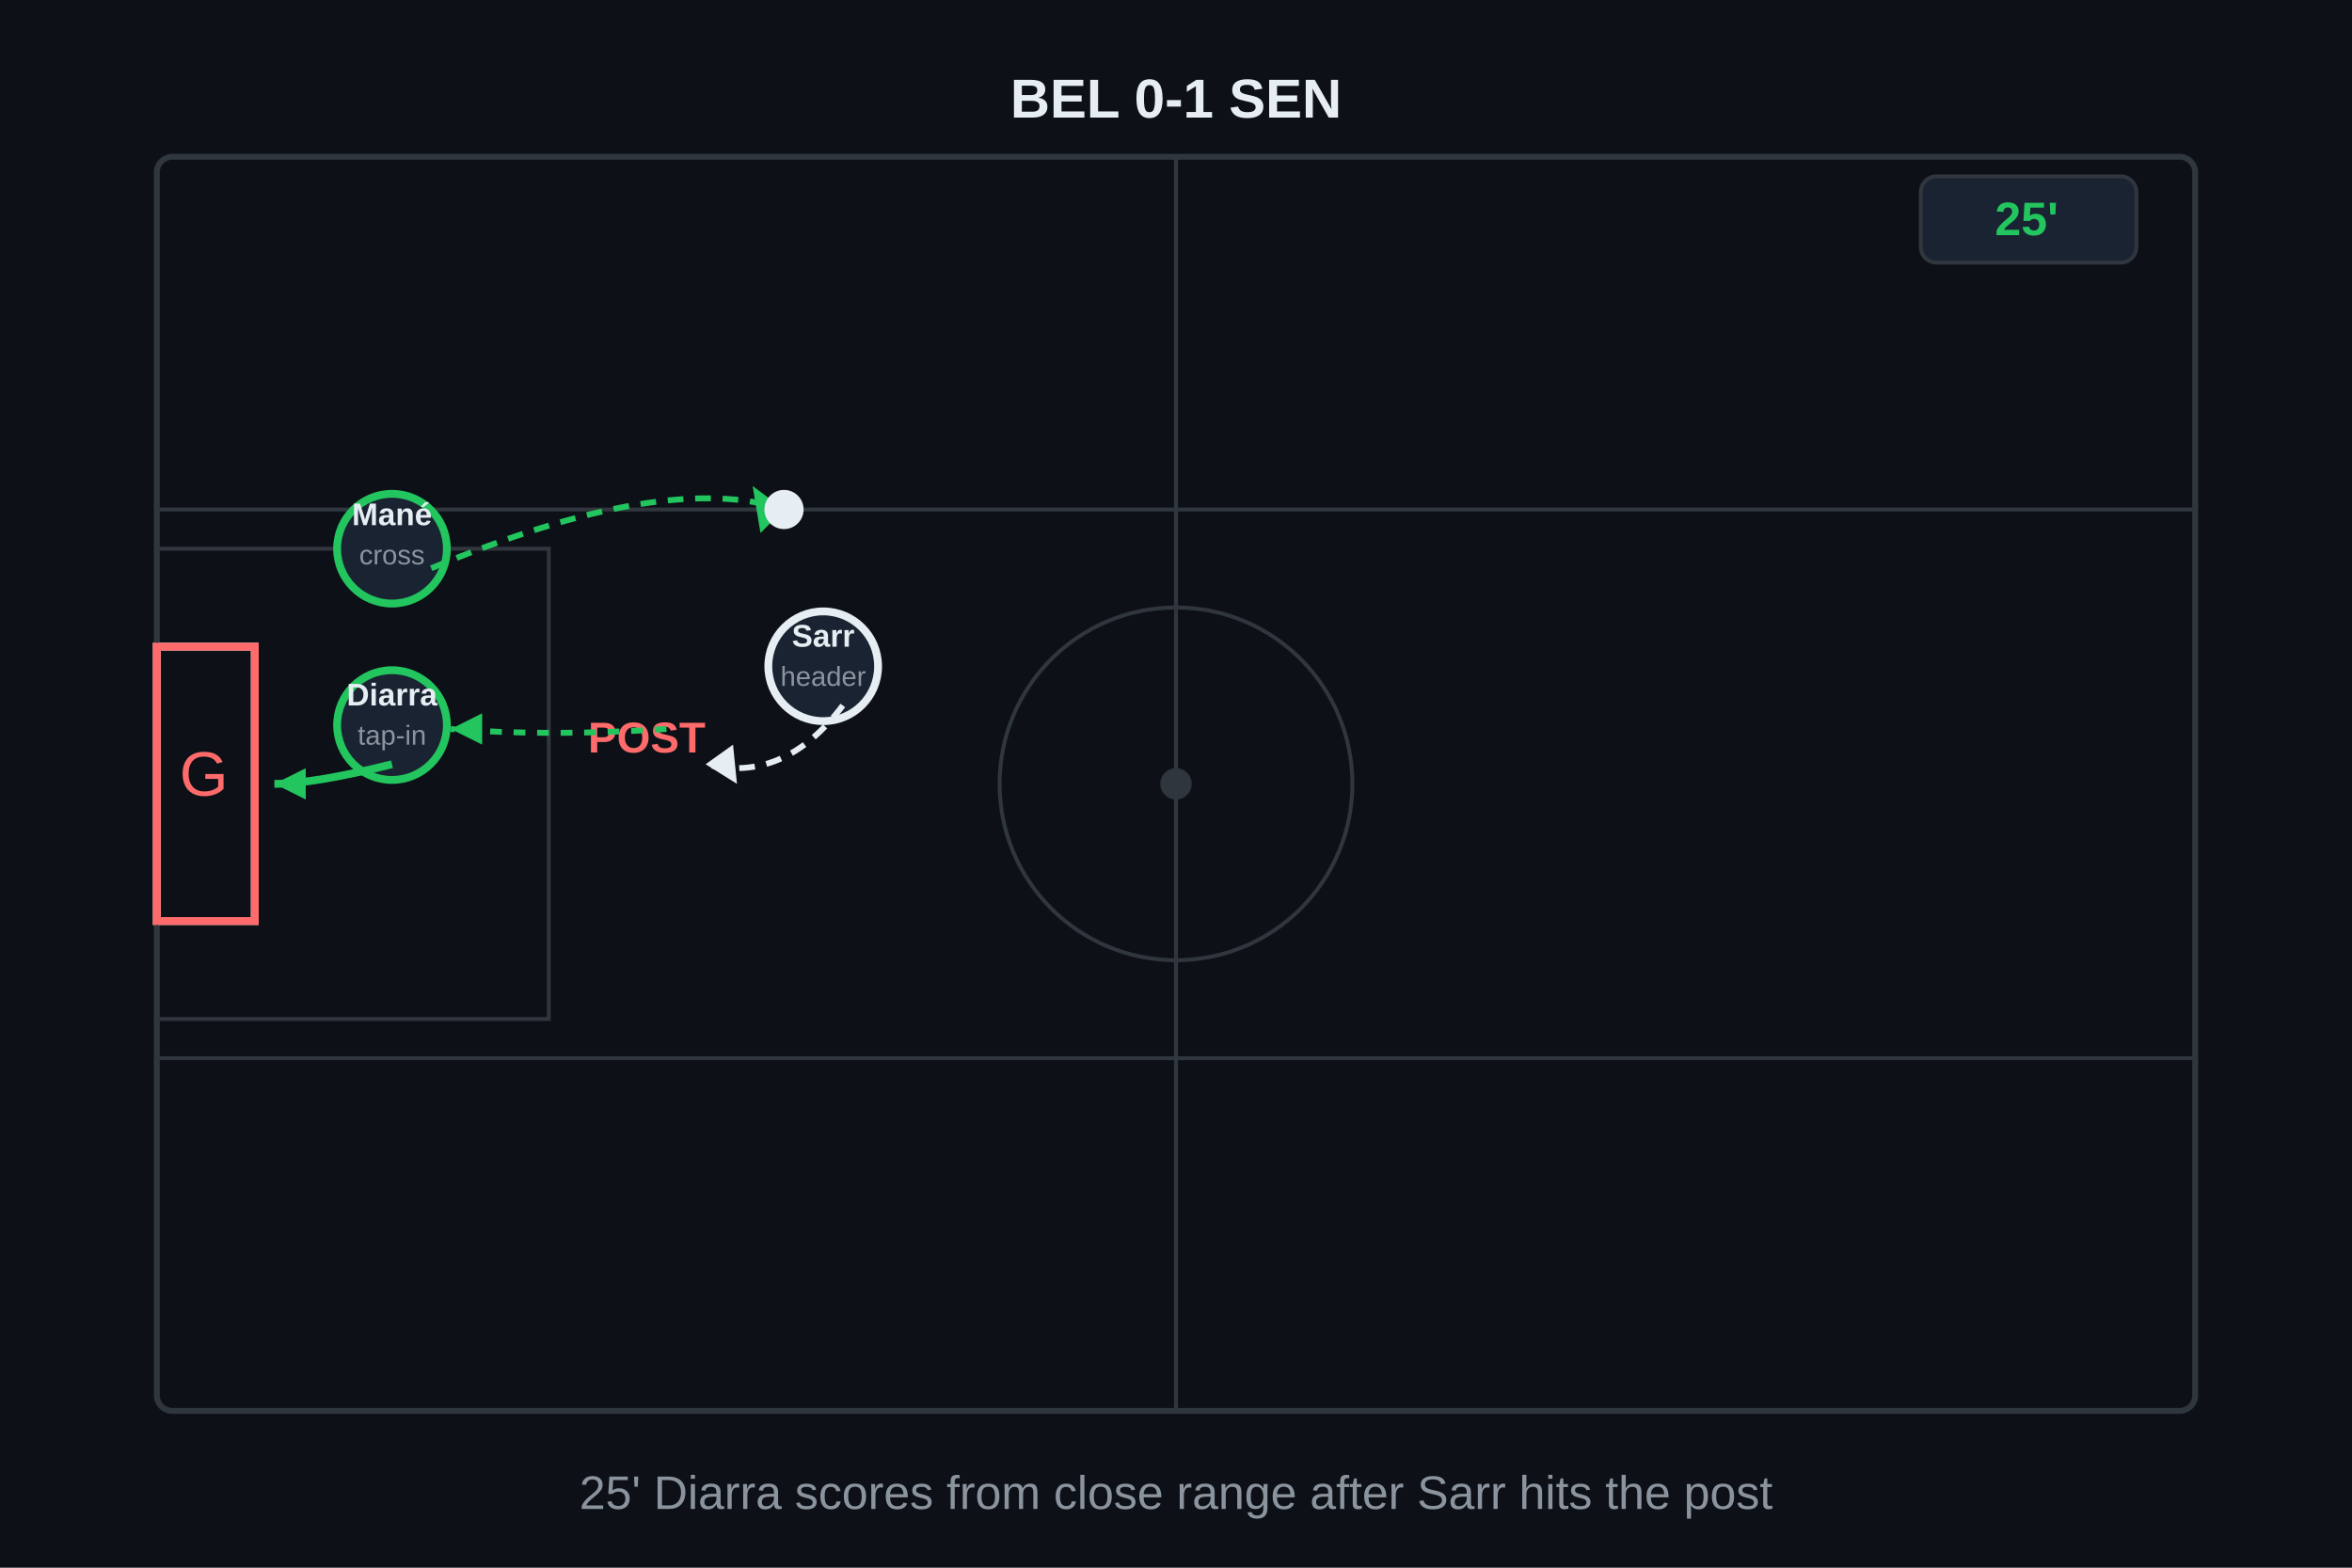
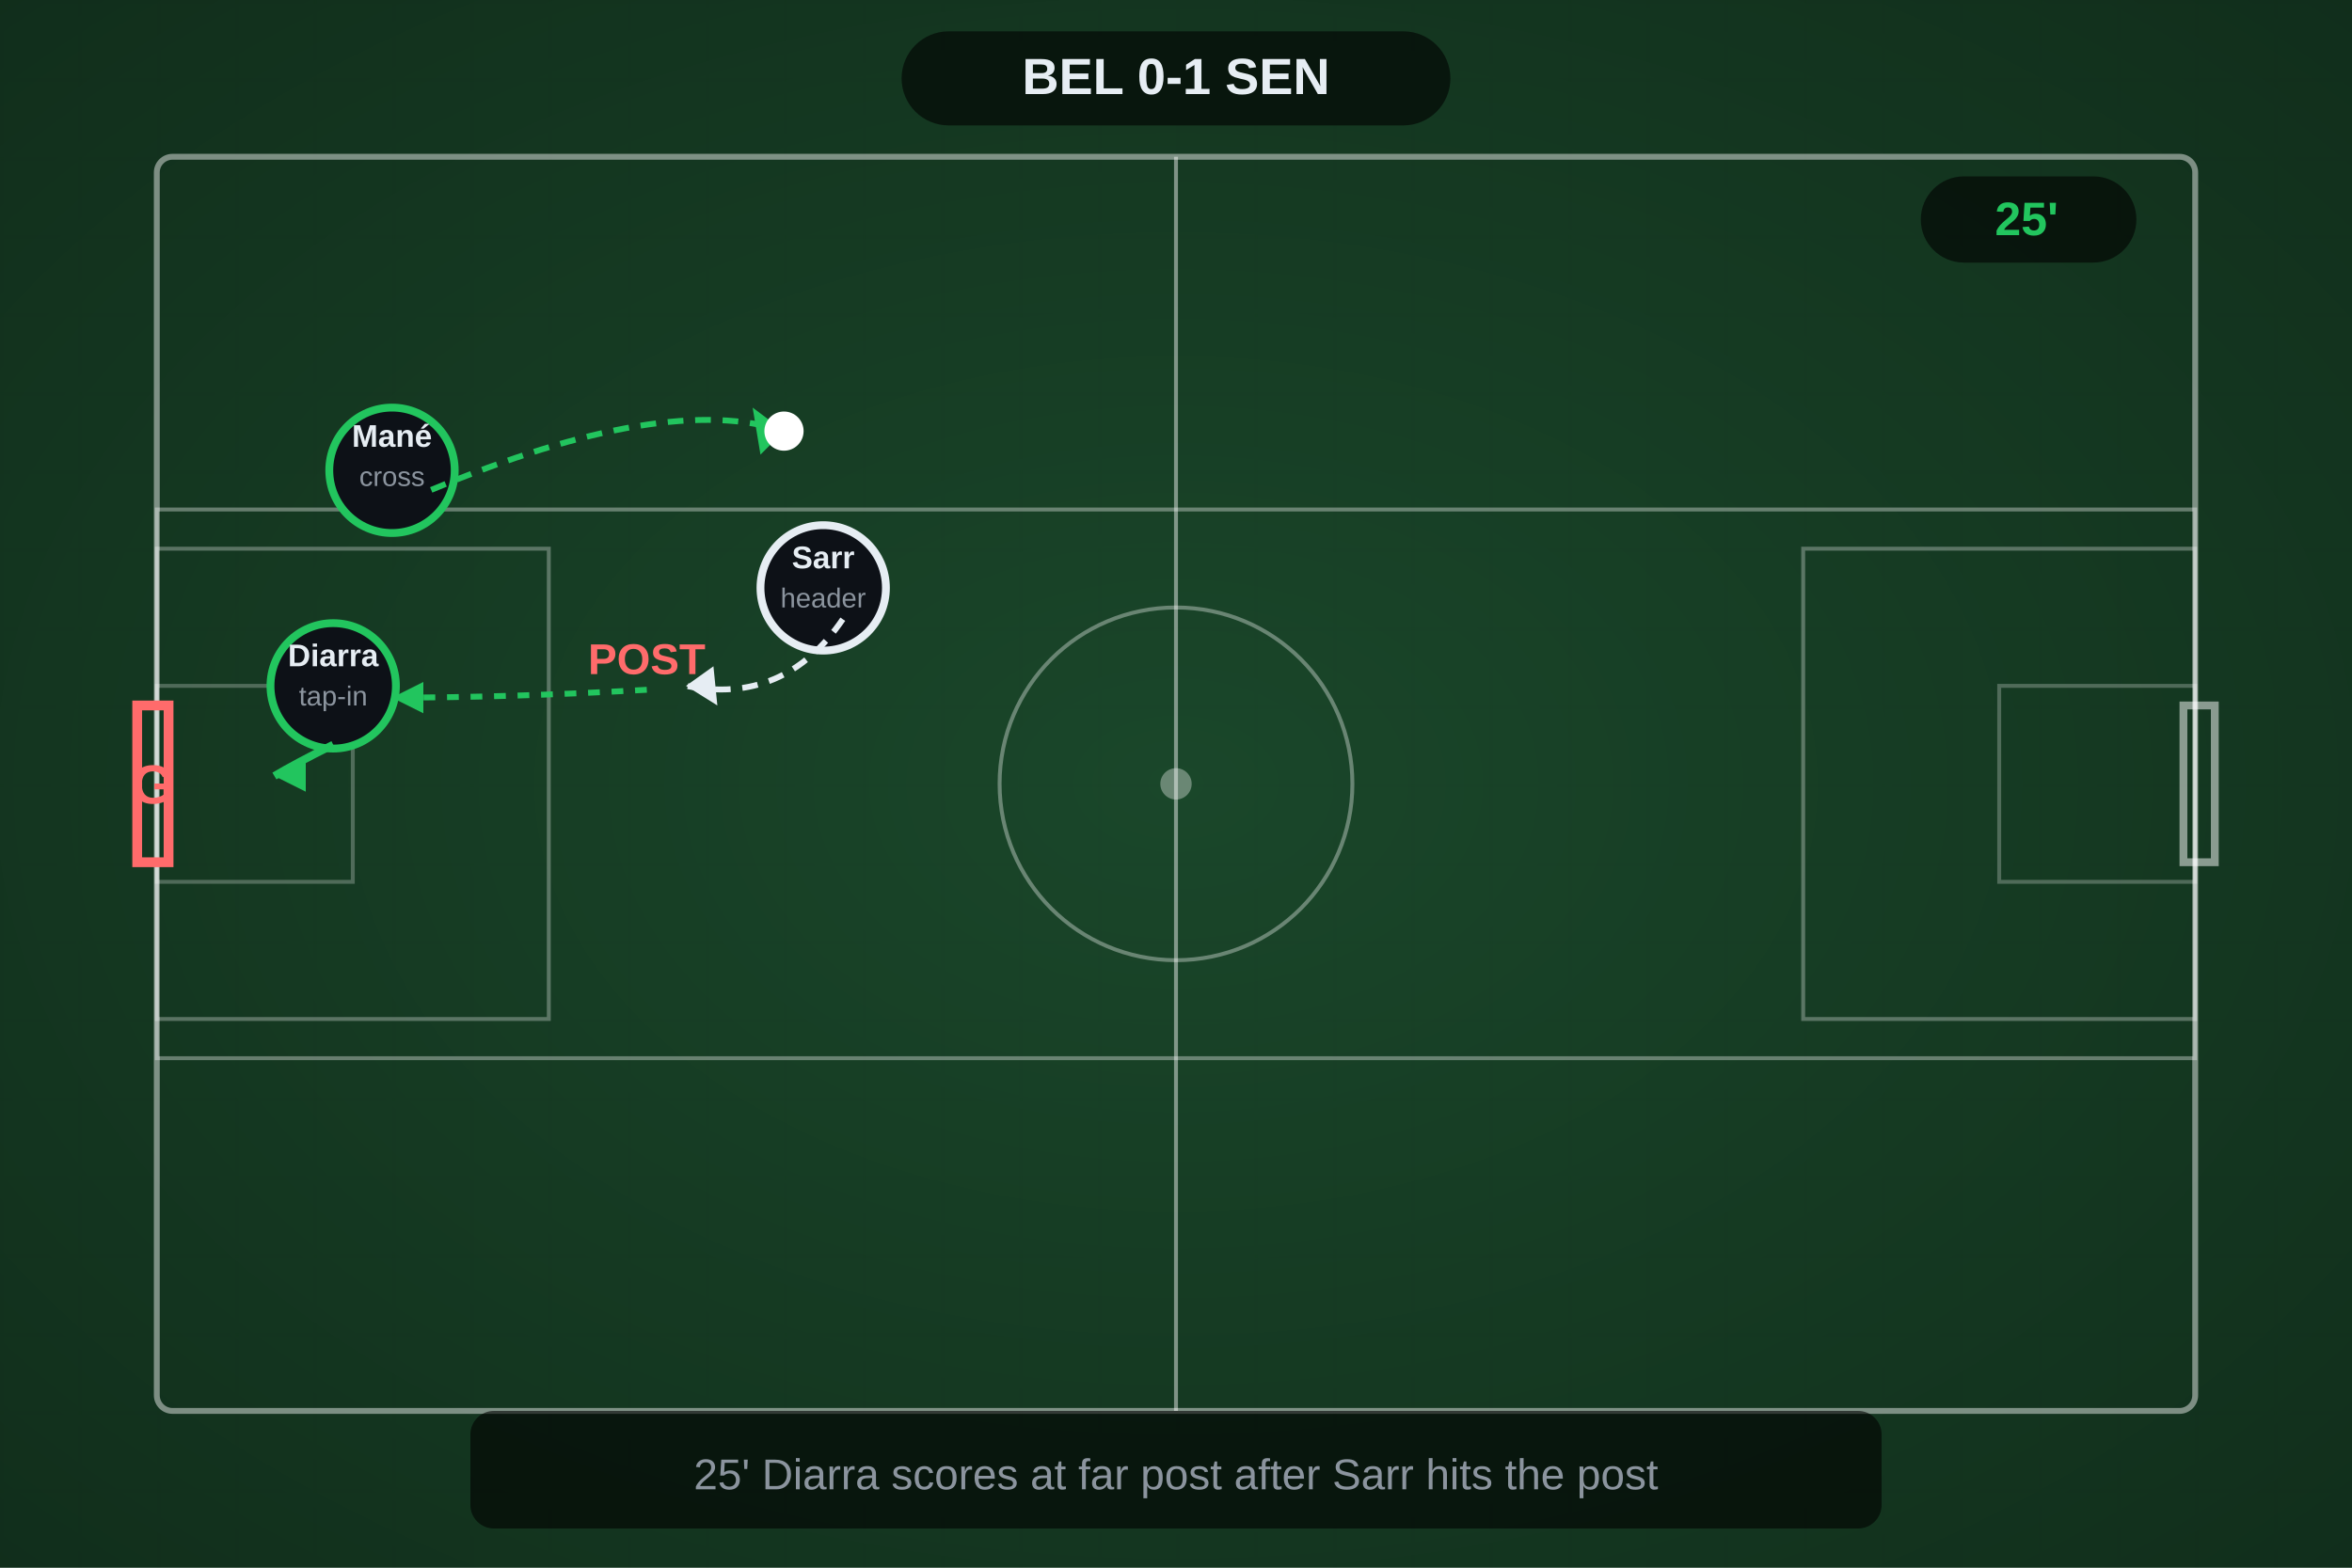
<svg xmlns="http://www.w3.org/2000/svg" viewBox="0 0 600 400">
-   <rect width="600" height="400" fill="#0d1117" />
-   <rect x="40" y="40" width="520" height="320" fill="none" stroke="#30363d" stroke-width="1.5" rx="4" />
-   <line x1="300" y1="40" x2="300" y2="360" stroke="#30363d" stroke-width="1" />
-   <rect x="40" y="130" width="520" height="140" fill="none" stroke="#30363d" stroke-width="1" />
-   <circle cx="300" cy="200" r="45" fill="none" stroke="#30363d" stroke-width="1" />
-   <circle cx="300" cy="200" r="4" fill="#30363d" />
-   <rect x="40" y="165" width="25" height="70" fill="none" stroke="#e6edf3" stroke-width="2" />
-   <rect x="40" y="140" width="100" height="120" fill="none" stroke="#30363d" stroke-width="1" />
-   <circle cx="100" cy="140" r="14" fill="#1a2332" stroke="#22c55e" stroke-width="2" />
-   <text x="100" y="134" text-anchor="middle" fill="#e6edf3" font-family="Arial, sans-serif" font-size="8" font-weight="bold">Mané</text>
-   <text x="100" y="144" text-anchor="middle" fill="#8b949e" font-family="Arial, sans-serif" font-size="7">cross</text>
-   <path d="M 110 145 Q 170 120 200 130" fill="none" stroke="#22c55e" stroke-width="1.5" stroke-dasharray="4,3" />
-   <polygon points="200,130 192,124 194,136" fill="#22c55e" />
-   <circle cx="200" cy="130" r="5" fill="#e6edf3" />
-   <circle cx="210" cy="170" r="14" fill="#1a2332" stroke="#e6edf3" stroke-width="2" />
-   <text x="210" y="165" text-anchor="middle" fill="#e6edf3" font-family="Arial, sans-serif" font-size="8" font-weight="bold">Sarr</text>
-   <text x="210" y="175" text-anchor="middle" fill="#8b949e" font-family="Arial, sans-serif" font-size="7">header</text>
-   <path d="M 215 180 Q 200 200 180 195" fill="none" stroke="#e6edf3" stroke-width="1.5" stroke-dasharray="4,3" />
-   <polygon points="180,195 188,200 187,190" fill="#e6edf3" />
-   <text x="165" y="192" text-anchor="middle" fill="#ff6b6b" font-family="Arial, sans-serif" font-size="11" font-weight="bold">POST</text>
-   <circle cx="100" cy="185" r="14" fill="#1a2332" stroke="#22c55e" stroke-width="2" />
-   <text x="100" y="180" text-anchor="middle" fill="#e6edf3" font-family="Arial, sans-serif" font-size="8" font-weight="bold">Diarra</text>
-   <text x="100" y="190" text-anchor="middle" fill="#8b949e" font-family="Arial, sans-serif" font-size="7">tap-in</text>
-   <path d="M 170 186 Q 140 188 115 186" fill="none" stroke="#22c55e" stroke-width="1.5" stroke-dasharray="3,3" />
-   <polygon points="115,186 123,190 123,182" fill="#22c55e" />
-   <path d="M 100 195 Q 80 200 70 200" fill="none" stroke="#22c55e" stroke-width="2" />
-   <polygon points="70,200 78,204 78,196" fill="#22c55e" />
-   <rect x="40" y="165" width="25" height="70" fill="none" stroke="#ff6b6b" stroke-width="2" />
-   <text x="52" y="203" text-anchor="middle" fill="#ff6b6b" font-family="Arial, sans-serif" font-size="16">G</text>
-   <text x="300" y="30" text-anchor="middle" fill="#e6edf3" font-family="Arial, sans-serif" font-size="14" font-weight="bold">BEL 0-1 SEN</text>
-   <text x="300" y="385" text-anchor="middle" fill="#8b949e" font-family="Arial, sans-serif" font-size="12">25' Diarra scores from close range after Sarr hits the post</text>
-   <rect x="490" y="45" width="55" height="22" rx="4" fill="#1a2332" stroke="#30363d" stroke-width="1" />
+   <rect width="600" height="400" fill="#1a472a" />
+   <defs>
+     <pattern id="pitchPattern" x="0" y="0" width="20" height="20" patternUnits="userSpaceOnUse">
+       <rect width="20" height="20" fill="none" />
+       <rect x="0" y="0" width="1" height="20" fill="#000" opacity="0.08" />
+       <rect x="0" y="0" width="20" height="1" fill="#000" opacity="0.08" />
+     </pattern>
+     <radialGradient id="pitchVignette" cx="50%" cy="50%" r="70%">
+       <stop offset="0%" stop-color="transparent" />
+       <stop offset="100%" stop-color="#000" stop-opacity="0.35" />
+     </radialGradient>
+   </defs>
+   <rect width="600" height="400" fill="url(#pitchPattern)" opacity="0.12" />
+   <rect width="600" height="400" fill="url(#pitchVignette)" />
+   <rect x="40" y="40" width="520" height="320" fill="none" stroke="#fff" stroke-width="1.5" rx="4" opacity="0.45" />
+   <line x1="300" y1="40" x2="300" y2="360" stroke="#fff" stroke-width="1" opacity="0.45" />
+   <rect x="40" y="130" width="520" height="140" fill="none" stroke="#fff" stroke-width="1" opacity="0.35" />
+   <circle cx="300" cy="200" r="45" fill="none" stroke="#fff" stroke-width="1" opacity="0.35" />
+   <circle cx="300" cy="200" r="4" fill="#fff" opacity="0.35" />
+   <rect x="40" y="140" width="100" height="120" fill="none" stroke="#fff" stroke-width="1" opacity="0.3" />
+   <rect x="460" y="140" width="100" height="120" fill="none" stroke="#fff" stroke-width="1" opacity="0.3" />
+   <rect x="40" y="175" width="50" height="50" fill="none" stroke="#fff" stroke-width="1" opacity="0.25" />
+   <rect x="510" y="175" width="50" height="50" fill="none" stroke="#fff" stroke-width="1" opacity="0.25" />
+   <rect x="35" y="180" width="8" height="40" fill="none" stroke="#fff" stroke-width="2" opacity="0.5" />
+   <rect x="557" y="180" width="8" height="40" fill="none" stroke="#fff" stroke-width="2" opacity="0.5" />
+   <circle cx="100" cy="120" r="6" fill="#22c55e" opacity="0.8" />
+   <circle cx="100" cy="120" r="12" fill="none" stroke="#22c55e" stroke-width="1.5" opacity="0.5" />
+   <circle cx="100" cy="120" r="16" fill="#0d1117" stroke="#22c55e" stroke-width="2" />
+   <text x="100" y="114" text-anchor="middle" fill="#e6edf3" font-family="Arial, sans-serif" font-size="8" font-weight="bold">Mané</text>
+   <text x="100" y="124" text-anchor="middle" fill="#8b949e" font-family="Arial, sans-serif" font-size="7">cross</text>
+   <path d="M 110 125 Q 170 100 200 110" fill="none" stroke="#22c55e" stroke-width="1.5" stroke-dasharray="4,3" />
+   <polygon points="200,110 192,104 194,116" fill="#22c55e" />
+   <circle cx="200" cy="110" r="5" fill="#fff" />
+   <circle cx="210" cy="150" r="16" fill="#0d1117" stroke="#e6edf3" stroke-width="2" />
+   <text x="210" y="145" text-anchor="middle" fill="#e6edf3" font-family="Arial, sans-serif" font-size="8" font-weight="bold">Sarr</text>
+   <text x="210" y="155" text-anchor="middle" fill="#8b949e" font-family="Arial, sans-serif" font-size="7">header</text>
+   <path d="M 215 158 Q 200 180 175 175" fill="none" stroke="#e6edf3" stroke-width="1.5" stroke-dasharray="4,3" />
+   <polygon points="175,175 183,180 182,170" fill="#e6edf3" />
+   <text x="165" y="172" text-anchor="middle" fill="#ff6b6b" font-family="Arial, sans-serif" font-size="11" font-weight="bold">POST</text>
+   <circle cx="85" cy="175" r="16" fill="#0d1117" stroke="#22c55e" stroke-width="2" />
+   <text x="85" y="170" text-anchor="middle" fill="#e6edf3" font-family="Arial, sans-serif" font-size="8" font-weight="bold">Diarra</text>
+   <text x="85" y="180" text-anchor="middle" fill="#8b949e" font-family="Arial, sans-serif" font-size="7">tap-in</text>
+   <path d="M 165 176 Q 130 178 100 178" fill="none" stroke="#22c55e" stroke-width="1.5" stroke-dasharray="3,3" />
+   <polygon points="100,178 108,182 108,174" fill="#22c55e" />
+   <path d="M 85 190 Q 75 195 70 198" fill="none" stroke="#22c55e" stroke-width="2" />
+   <polygon points="70,198 78,202 78,194" fill="#22c55e" />
+   <rect x="35" y="180" width="8" height="40" fill="none" stroke="#ff6b6b" stroke-width="2.5" />
+   <text x="39" y="205" text-anchor="middle" fill="#ff6b6b" font-family="Arial, sans-serif" font-size="14" font-weight="bold">G</text>
+   <rect x="230" y="8" width="140" height="24" rx="12" fill="#000" opacity="0.6" />
+   <text x="300" y="24" text-anchor="middle" fill="#e6edf3" font-family="Arial, sans-serif" font-size="13" font-weight="bold">BEL 0-1 SEN</text>
+   <rect x="120" y="360" width="360" height="30" rx="6" fill="#000" opacity="0.6" />
+   <text x="300" y="380" text-anchor="middle" fill="#8b949e" font-family="Arial, sans-serif" font-size="11">25' Diarra scores at far post after Sarr hits the post</text>
+   <rect x="490" y="45" width="55" height="22" rx="11" fill="#000" opacity="0.6" />
  <text x="517" y="60" text-anchor="middle" fill="#22c55e" font-family="Arial, sans-serif" font-size="12" font-weight="bold">25'</text>
</svg>
